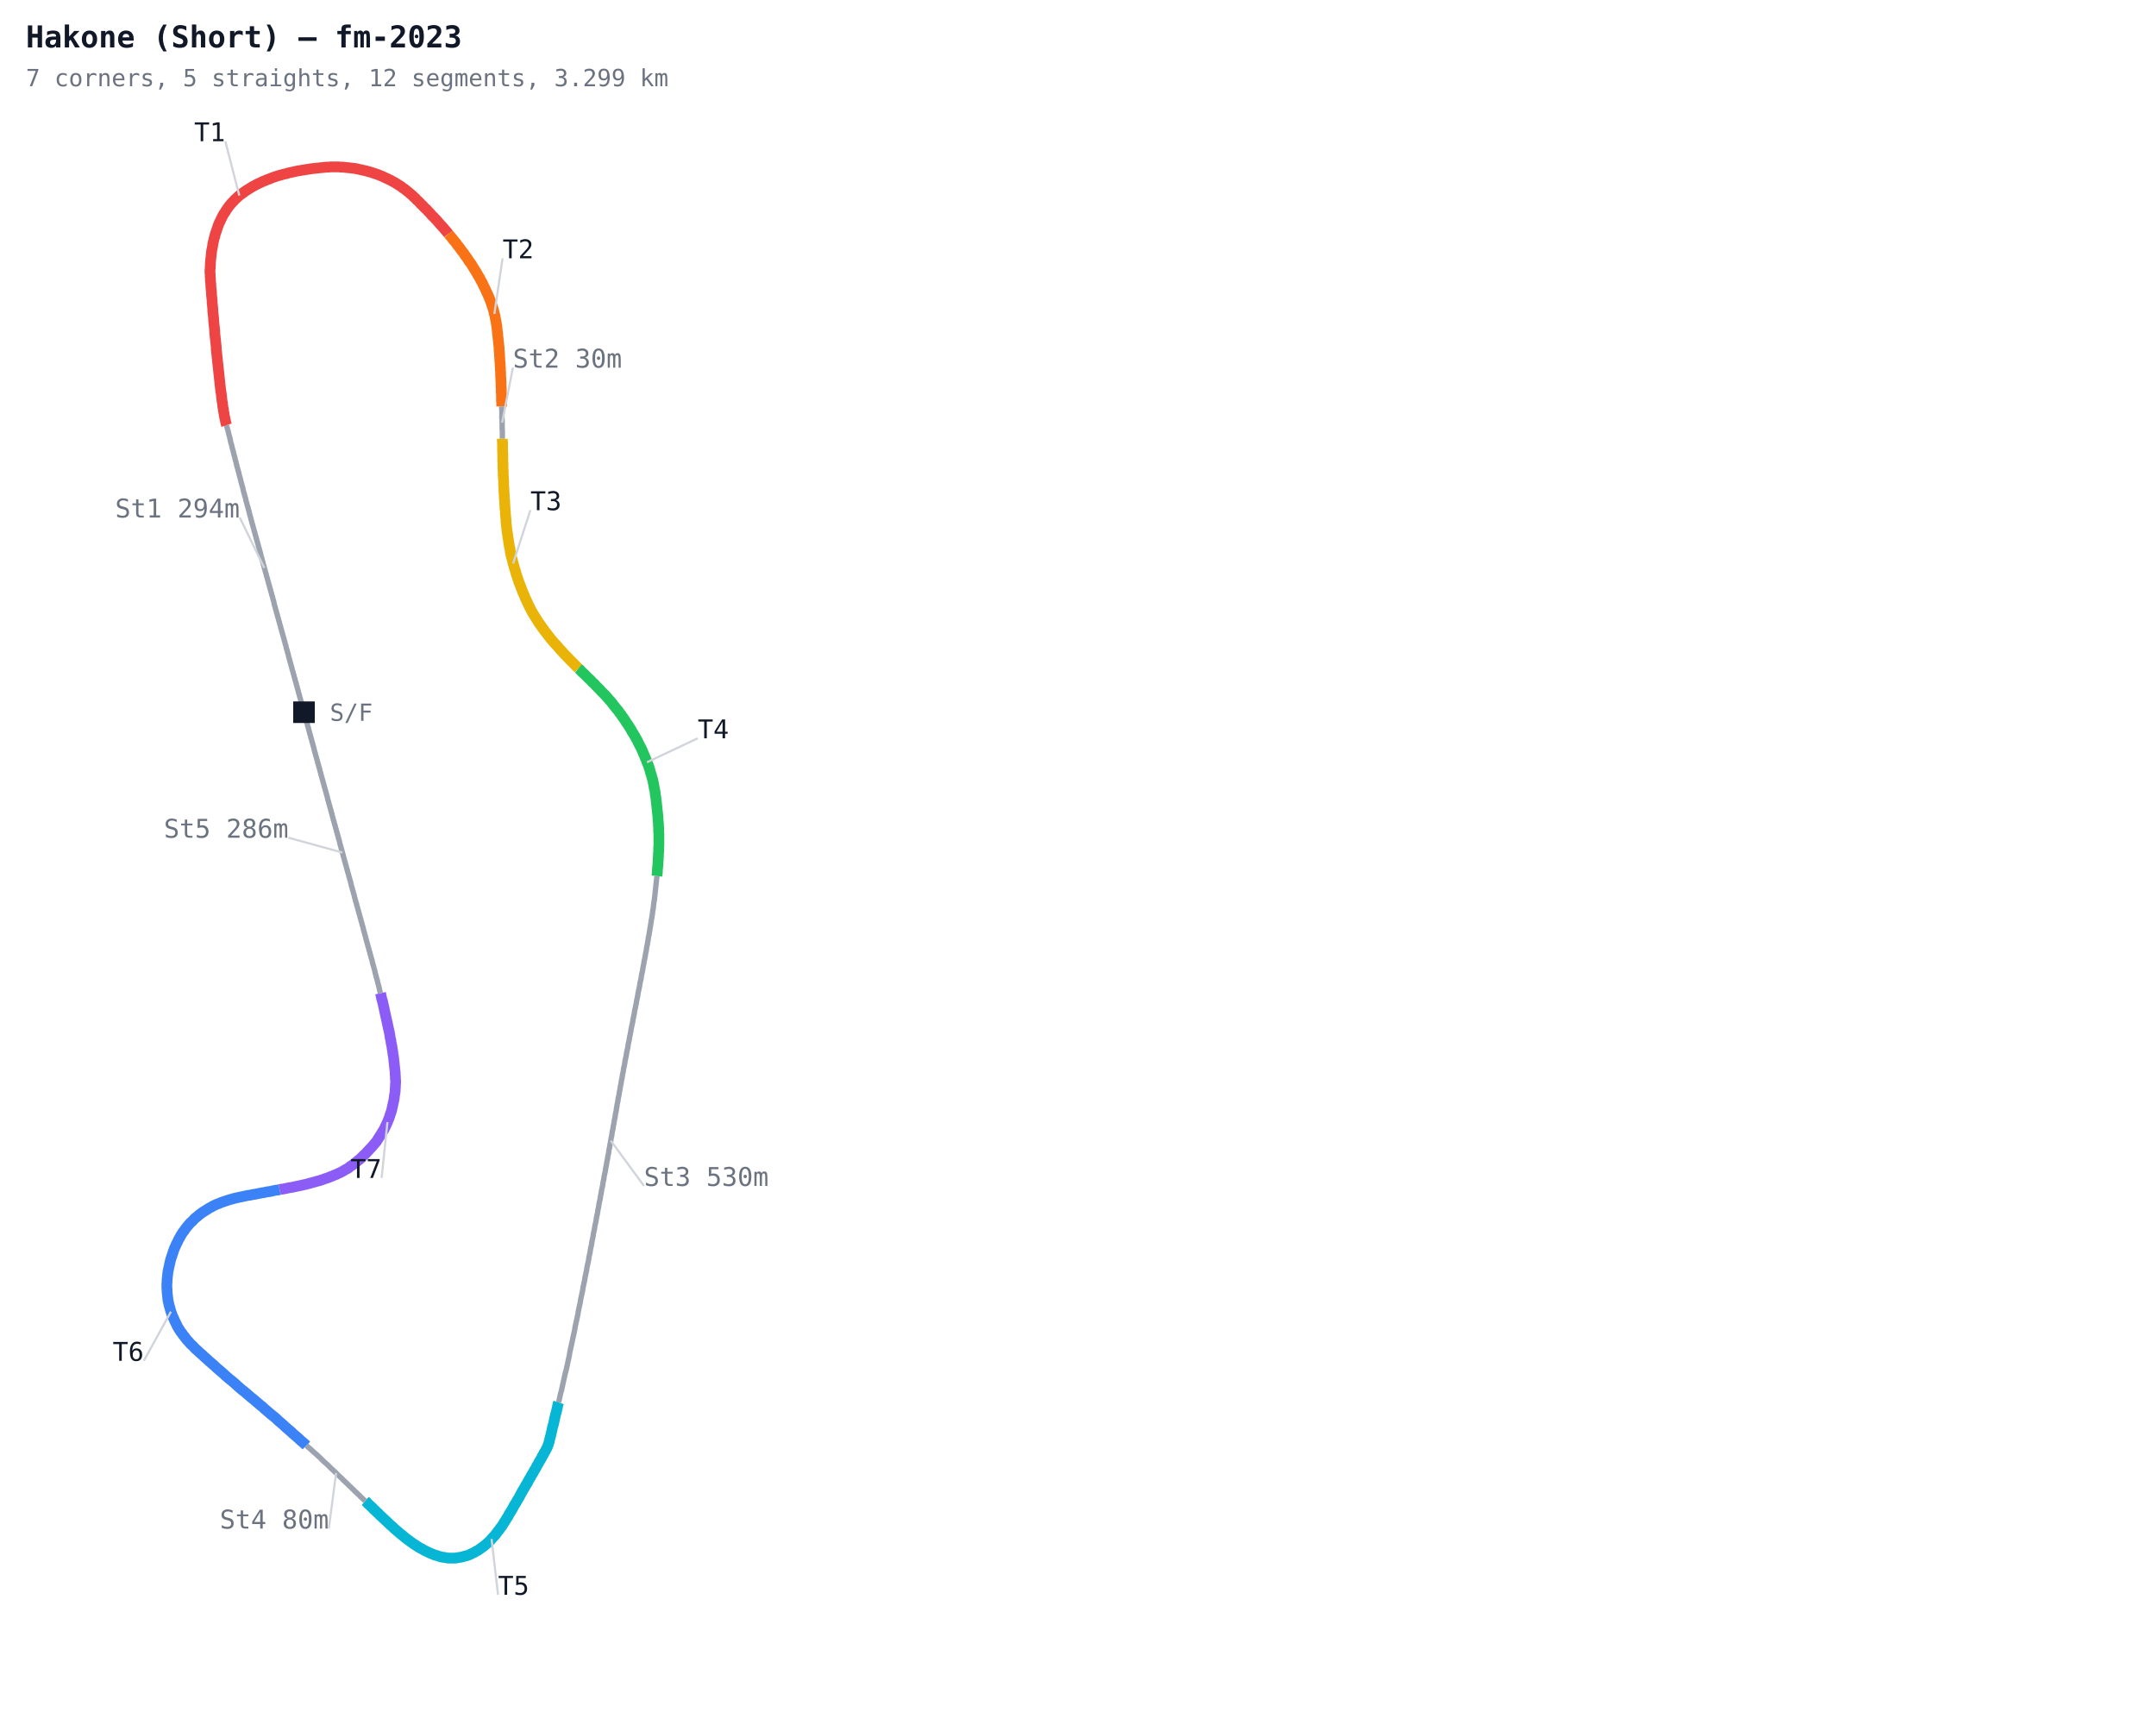
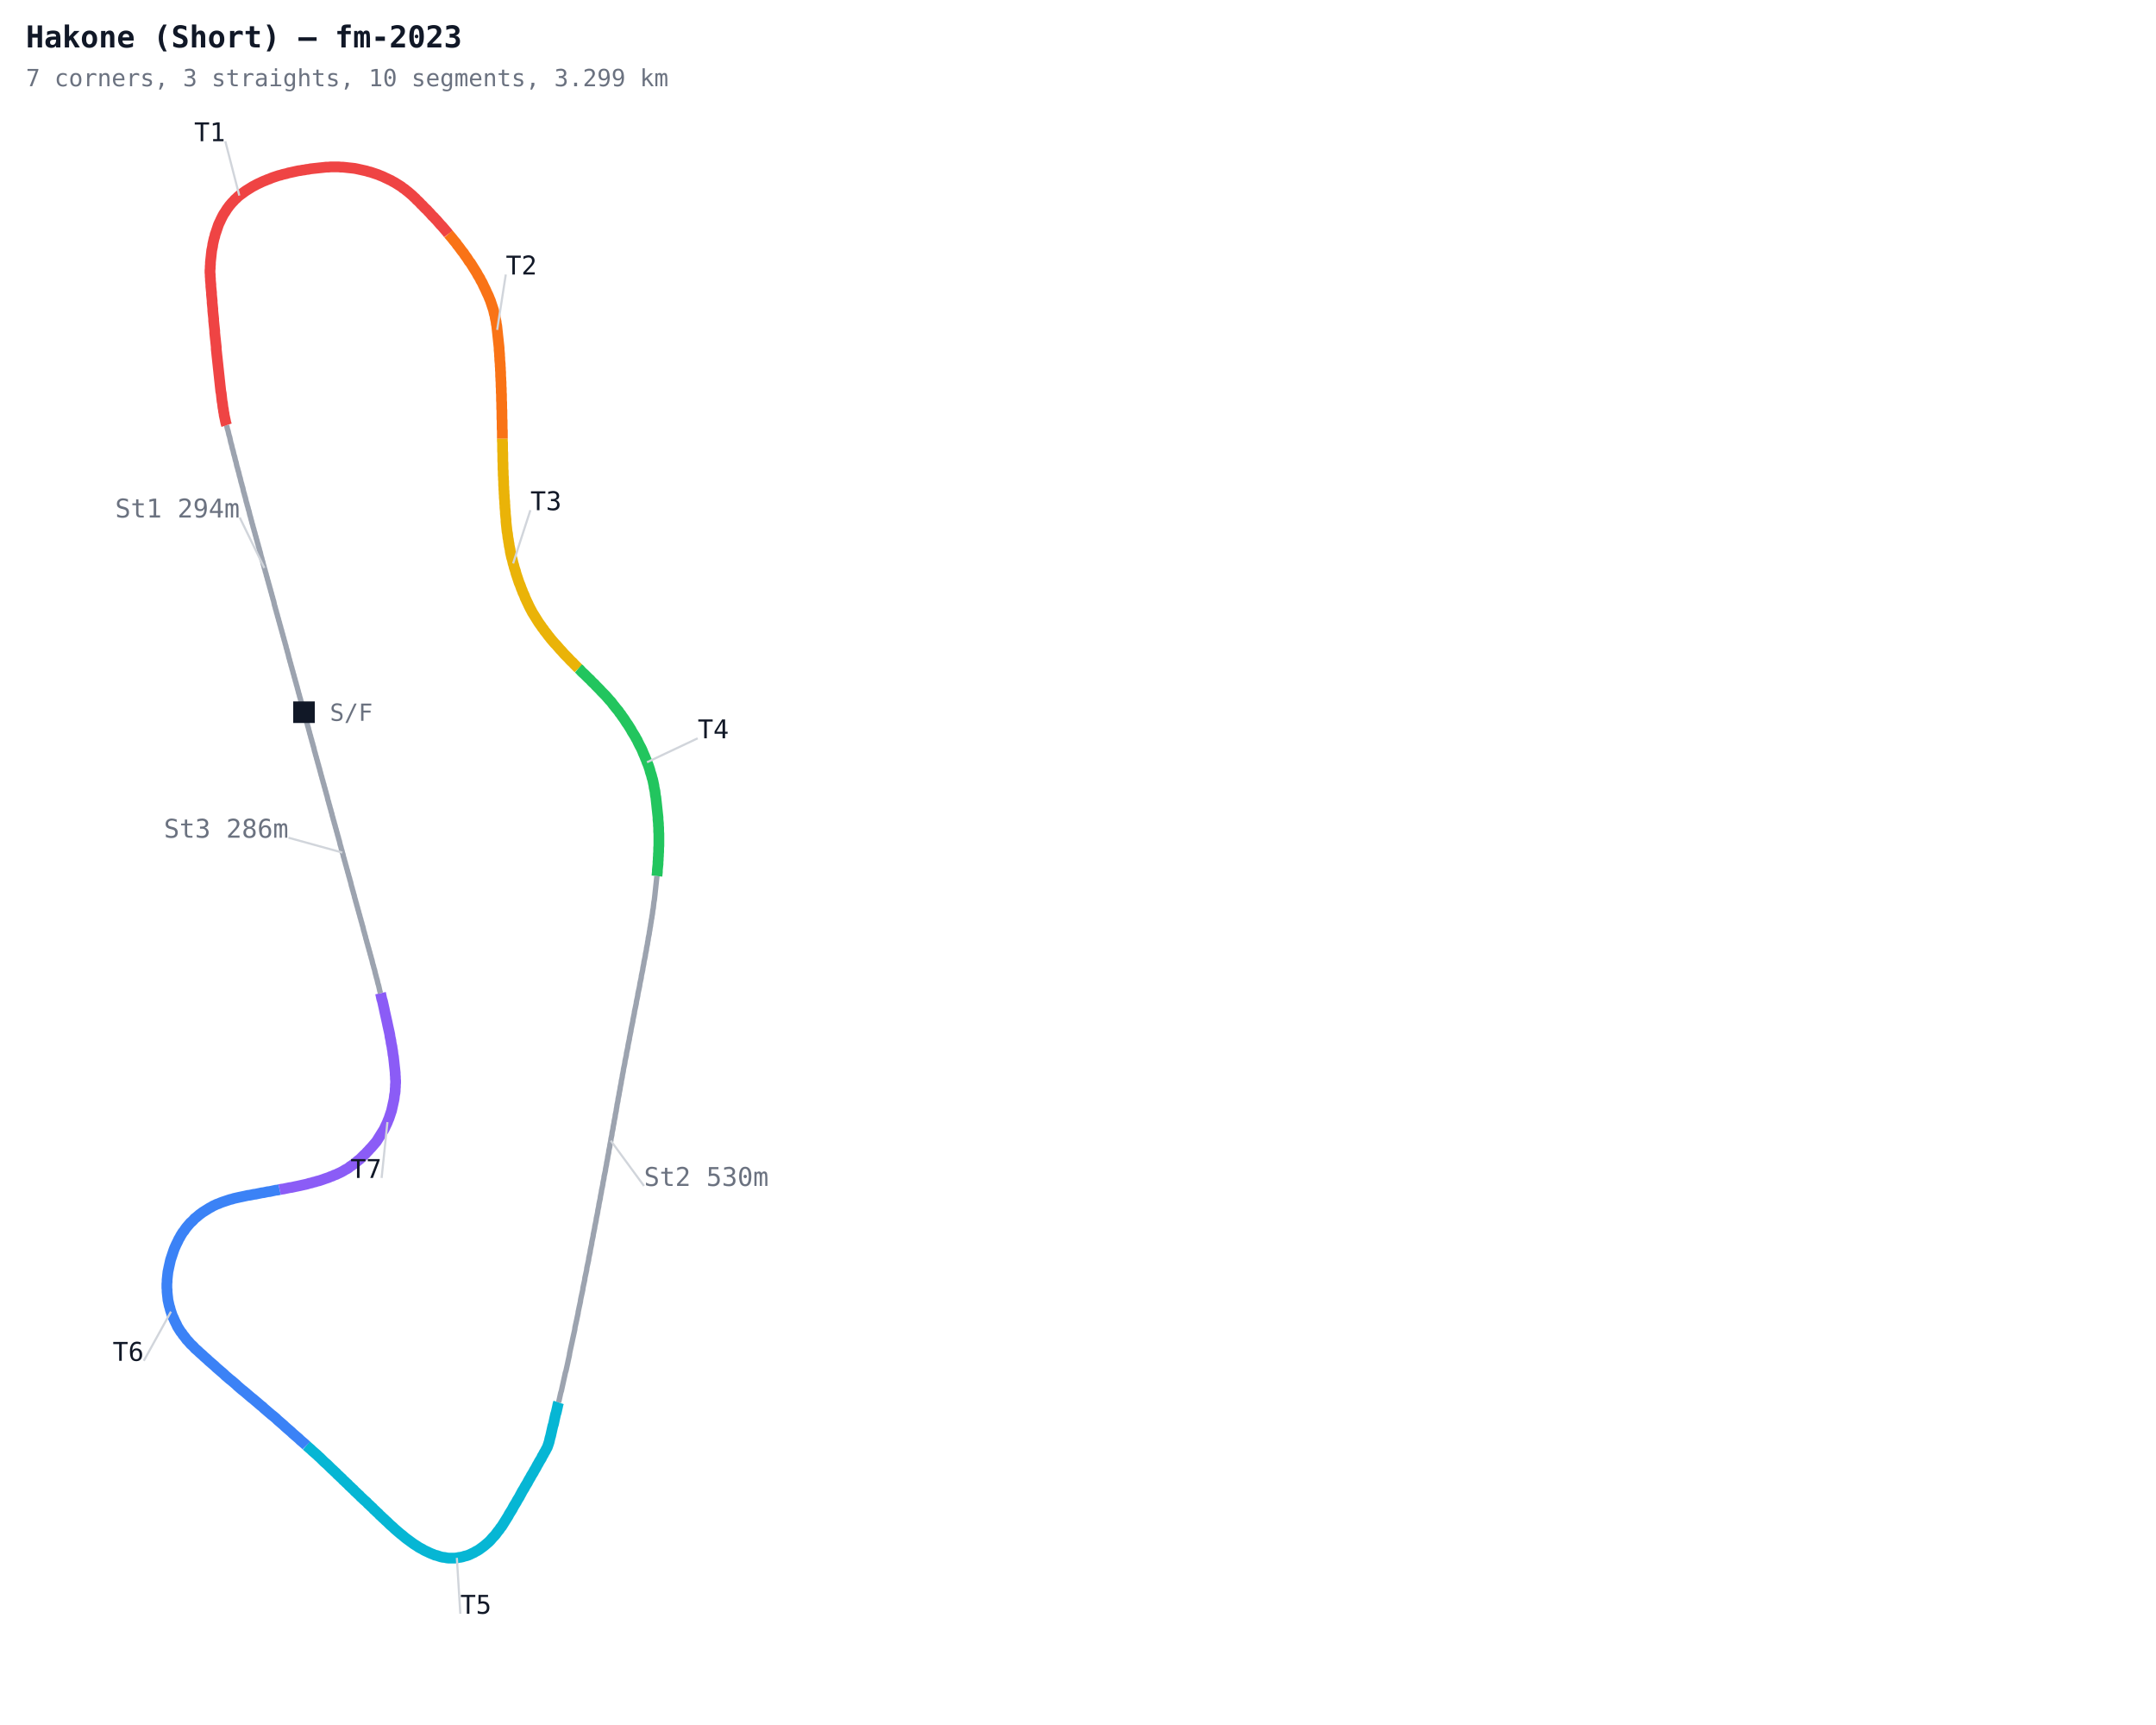
<svg xmlns="http://www.w3.org/2000/svg" width="1000" height="800" viewBox="0 0 1000 800">
  <defs>
    <style>
      .name { font-family: monospace; font-size: 12px; }
      .sector { font-family: monospace; font-size: 12px; fill: #7c3aed; font-weight: bold; }
      .title { font-family: monospace; font-size: 14px; fill: #111827; font-weight: bold; }
      .sub { font-family: monospace; font-size: 11px; fill: #6b7280; }
    </style>
  </defs>
  <rect width="1000" height="800" fill="#ffffff" />
  <polyline fill="none" stroke="#9ca3af" stroke-width="2.5" points="141.0,330.3 140.7,329.4 140.5,328.5 140.2,327.6 140.0,326.7 139.8,325.8 139.5,324.9 139.3,324.0 139.0,323.1 138.8,322.2 138.5,321.3 138.3,320.4 138.0,319.4 137.8,318.5 137.5,317.6 137.3,316.7 137.0,315.8 136.8,314.9 136.5,314.0 136.3,313.1 136.0,312.2 135.8,311.3 135.5,310.4 135.3,309.5 135.0,308.6 134.8,307.7 134.5,306.8 134.3,305.9 134.0,305.0 133.8,304.1 133.6,303.2 133.3,302.3 133.1,301.4 132.8,300.5 132.6,299.5 132.3,298.6 132.1,297.7 131.8,296.8 131.6,295.9 131.3,295.0 131.1,294.1 130.8,293.2 130.6,292.3 130.3,291.4 130.1,290.5 129.8,289.6 129.6,288.7 129.3,287.8 129.1,286.9 128.8,286.0 128.6,285.1 128.3,284.2 128.1,283.3 127.8,282.4 127.6,281.5 127.3,280.6 127.1,279.6 126.9,278.7 126.6,277.8 126.4,276.9 126.1,276.0 125.9,275.1 125.6,274.2 125.4,273.3 125.1,272.4 124.9,271.5 124.6,270.6 124.4,269.7 124.1,268.8 123.9,267.9 123.6,267.0 123.4,266.1 123.1,265.2 122.9,264.3 122.6,263.4 122.4,262.5 122.1,261.6 121.9,260.6 121.6,259.7 121.4,258.8 121.1,257.9 120.9,257.0 120.7,256.1 120.4,255.2 120.2,254.3 119.9,253.4 119.7,252.5 119.4,251.6 119.2,250.7 118.9,249.8 118.7,248.9 118.4,248.0 118.2,247.1 117.9,246.2 117.7,245.3 117.4,244.4 117.2,243.5 116.9,242.6 116.7,241.7 116.4,240.7 116.2,239.8 115.9,238.9 115.7,238.0 115.5,237.1 115.2,236.2 115.0,235.3 114.7,234.4 114.5,233.5 114.2,232.6 114.0,231.7 113.8,230.8 113.5,229.9 113.3,229.0 113.0,228.1 112.8,227.2 112.6,226.2 112.3,225.3 112.1,224.4 111.8,223.5 111.6,222.6 111.4,221.7 111.1,220.8 110.9,219.9 110.7,219.0 110.4,218.1 110.2,217.2 109.9,216.3 109.7,215.4 109.5,214.4 109.2,213.5 109.0,212.6 108.8,211.7 108.5,210.8 108.3,209.9 108.1,209.0 107.8,208.1 107.6,207.2 107.4,206.3 107.1,205.4 106.9,204.5 106.7,203.5 106.5,202.6 106.2,201.7 106.0,200.8 105.8,199.9 105.5,199.0 105.3,198.1 105.1,197.2" />
  <polyline fill="none" stroke="#ef4444" stroke-width="5" points="105.1,197.2 104.8,196.3 104.6,195.4 104.4,194.4 104.2,193.5 104.0,192.6 103.9,191.7 103.7,190.8 103.6,189.8 103.4,188.9 103.3,188.0 103.2,187.0 103.0,186.1 102.9,185.2 102.8,184.3 102.7,183.3 102.6,182.4 102.4,181.5 102.3,180.5 102.2,179.6 102.1,178.7 102.0,177.7 101.9,176.8 101.8,175.9 101.7,174.9 101.6,174.0 101.5,173.1 101.4,172.1 101.3,171.2 101.2,170.3 101.1,169.3 101.0,168.4 100.9,167.5 100.8,166.5 100.7,165.6 100.6,164.7 100.5,163.7 100.4,162.8 100.3,161.9 100.3,160.9 100.2,160.0 100.1,159.1 100.0,158.1 99.9,157.2 99.8,156.3 99.7,155.3 99.6,154.4 99.6,153.5 99.5,152.5 99.4,151.6 99.3,150.7 99.2,149.7 99.1,148.8 99.1,147.9 99.0,146.9 98.9,146.0 98.8,145.1 98.7,144.1 98.7,143.2 98.6,142.3 98.5,141.3 98.4,140.4 98.4,139.5 98.3,138.5 98.2,137.6 98.1,136.6 98.1,135.7 98.0,134.8 97.9,133.8 97.8,132.9 97.8,132.0 97.7,131.0 97.6,130.1 97.6,129.2 97.5,128.2 97.5,127.3 97.4,126.4 97.4,125.4 97.5,124.5 97.5,123.5 97.6,122.6 97.6,121.7 97.7,120.7 97.8,119.8 97.9,118.9 98.0,117.9 98.1,117.0 98.2,116.1 98.4,115.2 98.6,114.2 98.7,113.3 98.9,112.4 99.1,111.5 99.3,110.6 99.6,109.7 99.8,108.7 100.1,107.9 100.4,107.0 100.7,106.1 101.0,105.2 101.3,104.3 101.7,103.4 102.1,102.6 102.5,101.7 102.9,100.9 103.3,100.1 103.8,99.2 104.3,98.5 104.8,97.7 105.3,96.9 105.9,96.1 106.4,95.4 107.0,94.7 107.6,94.0 108.3,93.3 108.9,92.6 109.6,92.0 110.3,91.3 111.0,90.7 111.8,90.1 112.5,89.6 113.3,89.0 114.0,88.5 114.8,88.0 115.6,87.5 116.4,87.0 117.2,86.5 118.0,86.1 118.9,85.6 119.7,85.2 120.6,84.8 121.4,84.4 122.3,84.0 123.1,83.7 124.0,83.3 124.9,83.0 125.8,82.6 126.6,82.3 127.5,82.0 128.4,81.7 129.3,81.4 130.2,81.2 131.1,80.9 132.0,80.7 132.9,80.5 133.8,80.2 134.8,80.0 135.7,79.8 136.6,79.6 137.5,79.4 138.4,79.2 139.3,79.1 140.3,78.9 141.2,78.8 142.1,78.6 143.1,78.5 144.0,78.3 144.9,78.2 145.8,78.1 146.8,78.0 147.7,77.9 148.6,77.8 149.6,77.7 150.5,77.6 151.4,77.5 152.4,77.5 153.3,77.4 154.3,77.4 155.2,77.4 156.1,77.4 157.1,77.4 158.0,77.5 158.9,77.5 159.9,77.6 160.8,77.7 161.7,77.8 162.7,77.9 163.6,78.0 164.5,78.1 165.5,78.3 166.4,78.5 167.3,78.7 168.2,78.9 169.1,79.1 170.0,79.3 170.9,79.6 171.8,79.8 172.7,80.1 173.6,80.4 174.5,80.7 175.4,81.0 176.3,81.4 177.1,81.7 178.0,82.1 178.8,82.5 179.7,82.9 180.5,83.3 181.4,83.7 182.2,84.2 183.0,84.6 183.8,85.1 184.6,85.6 185.4,86.1 186.2,86.6 186.9,87.2 187.7,87.7 188.4,88.3 189.2,88.9 189.9,89.5 190.6,90.1 191.3,90.7 192.0,91.4 192.7,92.0 193.3,92.7 194.0,93.3 194.7,94.0 195.3,94.7 196.0,95.3 196.6,96.0 197.3,96.7 198.0,97.3 198.6,98.0 199.3,98.7 199.9,99.4 200.5,100.1 201.2,100.7 201.8,101.4 202.5,102.1 203.1,102.8 203.7,103.5 204.3,104.2 205.0,104.9 205.6,105.6 206.2,106.3 206.8,107.0 207.4,107.7 208.0,108.5" />
-   <polyline fill="none" stroke="#f97316" stroke-width="5" points="208.0,108.5 208.6,109.2 209.2,109.9 209.8,110.6 210.4,111.4 211.0,112.1 211.6,112.8 212.1,113.6 212.7,114.3 213.3,115.1 213.8,115.8 214.4,116.6 215.0,117.3 215.5,118.1 216.0,118.8 216.6,119.6 217.1,120.4 217.6,121.2 218.2,121.9 218.7,122.7 219.2,123.5 219.7,124.3 220.2,125.1 220.7,125.9 221.2,126.7 221.6,127.5 222.1,128.3 222.6,129.1 223.0,130.0 223.5,130.8 223.9,131.6 224.3,132.5 224.7,133.3 225.1,134.1 225.5,135.0 225.9,135.9 226.3,136.7 226.7,137.6 227.0,138.4 227.4,139.3 227.7,140.2 228.0,141.1 228.3,142.0 228.6,142.9 228.9,143.8 229.1,144.7 229.3,145.6 229.6,146.5 229.7,147.4 229.9,148.3 230.1,149.2 230.2,150.2 230.4,151.1 230.5,152.0 230.6,153.0 230.7,153.9 230.8,154.8 230.9,155.8 231.0,156.7 231.1,157.6 231.2,158.6 231.3,159.5 231.4,160.4 231.5,161.4 231.5,162.3 231.6,163.2 231.7,164.2 231.7,165.1 231.8,166.0 231.8,167.0 231.9,167.9 232.0,168.8 232.0,169.8 232.1,170.7 232.1,171.7 232.2,172.6 232.2,173.5 232.2,174.5 232.3,175.4 232.3,176.3 232.4,177.3 232.4,178.2 232.4,179.2 232.5,180.1 232.5,181.0 232.5,182.0 232.6,182.9 232.6,183.8 232.6,184.8 232.6,185.7 232.7,186.7 232.7,187.6 232.7,188.5" />
-   <polyline fill="none" stroke="#9ca3af" stroke-width="2.5" points="232.7,188.5 232.7,189.5 232.8,190.4 232.8,191.3 232.8,192.3 232.8,193.2 232.8,194.2 232.9,195.1 232.9,196.0 232.9,197.0 232.9,197.9 232.9,198.8 233.0,199.8 233.0,200.7 233.0,201.7 233.0,202.6 233.0,203.5" />
+   <polyline fill="none" stroke="#f97316" stroke-width="5" points="208.0,108.5 208.6,109.2 209.2,109.9 209.8,110.6 210.4,111.4 211.0,112.1 211.6,112.8 212.1,113.6 212.7,114.3 213.3,115.1 213.8,115.8 214.4,116.6 215.0,117.3 215.5,118.1 216.0,118.8 216.6,119.6 217.1,120.4 217.6,121.2 218.2,121.9 218.7,122.7 219.2,123.5 219.7,124.3 220.2,125.1 220.7,125.9 221.2,126.7 221.6,127.5 222.1,128.3 222.6,129.1 223.0,130.0 223.5,130.8 223.9,131.6 224.3,132.5 224.7,133.3 225.1,134.1 225.5,135.0 225.9,135.9 226.3,136.7 226.7,137.6 227.0,138.4 227.4,139.3 227.7,140.2 228.0,141.1 228.3,142.0 228.6,142.9 228.9,143.8 229.1,144.7 229.3,145.6 229.6,146.5 229.7,147.4 229.9,148.3 230.1,149.2 230.2,150.2 230.4,151.1 230.5,152.0 230.6,153.0 230.7,153.9 230.8,154.8 230.9,155.8 231.0,156.7 231.1,157.6 231.2,158.6 231.3,159.5 231.4,160.4 231.5,161.4 231.5,162.3 231.6,163.2 231.7,164.2 231.7,165.1 231.8,166.0 231.8,167.0 231.9,167.9 232.0,168.8 232.0,169.8 232.1,170.7 232.1,171.7 232.2,172.6 232.2,173.5 232.2,174.5 232.3,175.4 232.3,176.3 232.4,177.3 232.4,178.2 232.4,179.2 232.5,180.1 232.5,181.0 232.5,182.0 232.6,182.9 232.6,183.8 232.6,184.8 232.6,185.7 232.7,186.7 232.7,187.6 232.7,188.5 232.7,189.5 232.8,190.4 232.8,191.3 232.8,192.3 232.8,193.2 232.8,194.2 232.9,195.1 232.9,196.0 232.9,197.0 232.9,197.9 232.9,198.8 233.0,199.8 233.0,200.7 233.0,201.7 233.0,202.6 233.0,203.5" />
  <polyline fill="none" stroke="#eab308" stroke-width="5" points="233.0,203.5 233.0,204.5 233.1,205.4 233.1,206.3 233.1,207.3 233.1,208.2 233.1,209.2 233.2,210.1 233.2,211.0 233.2,212.0 233.2,212.9 233.2,213.8 233.3,214.8 233.3,215.7 233.3,216.7 233.3,217.6 233.4,218.5 233.4,219.5 233.4,220.4 233.5,221.3 233.5,222.3 233.6,223.2 233.6,224.2 233.6,225.1 233.7,226.0 233.7,227.0 233.8,227.9 233.8,228.8 233.9,229.8 233.9,230.7 234.0,231.7 234.1,232.6 234.1,233.5 234.2,234.5 234.2,235.4 234.3,236.3 234.4,237.3 234.4,238.2 234.5,239.1 234.6,240.1 234.7,241.0 234.7,241.9 234.8,242.9 234.9,243.8 235.0,244.7 235.1,245.7 235.2,246.6 235.4,247.5 235.5,248.5 235.6,249.4 235.8,250.3 235.9,251.2 236.1,252.2 236.2,253.1 236.4,254.0 236.6,254.9 236.7,255.9 236.9,256.8 237.1,257.7 237.3,258.6 237.6,259.5 237.8,260.4 238.0,261.3 238.3,262.2 238.5,263.1 238.8,264.0 239.1,264.9 239.3,265.8 239.6,266.7 239.9,267.6 240.2,268.5 240.5,269.4 240.8,270.3 241.2,271.2 241.5,272.0 241.8,272.9 242.2,273.8 242.5,274.7 242.9,275.5 243.3,276.4 243.6,277.3 244.0,278.1 244.4,279.0 244.8,279.8 245.2,280.7 245.6,281.5 246.0,282.3 246.5,283.2 246.9,284.0 247.4,284.8 247.9,285.6 248.4,286.4 248.9,287.2 249.4,288.0 249.9,288.8 250.4,289.5 251.0,290.3 251.5,291.1 252.1,291.8 252.6,292.6 253.2,293.3 253.8,294.1 254.3,294.8 254.9,295.5 255.5,296.3 256.1,297.0 256.7,297.7 257.3,298.4 258.0,299.1 258.6,299.8 259.2,300.5 259.8,301.2 260.5,301.9 261.1,302.6 261.7,303.3 262.4,304.0 263.0,304.6 263.7,305.3 264.3,306.0 265.0,306.7 265.7,307.3 266.3,308.0 267.0,308.7 267.6,309.3 268.3,310.0" />
  <polyline fill="none" stroke="#22c55e" stroke-width="5" points="268.3,310.0 269.0,310.6 269.6,311.3 270.3,312.0 271.0,312.6 271.7,313.3 272.3,313.9 273.0,314.6 273.7,315.2 274.3,315.9 275.0,316.6 275.7,317.2 276.3,317.9 277.0,318.6 277.6,319.2 278.3,319.9 278.9,320.6 279.6,321.3 280.2,321.9 280.9,322.6 281.5,323.3 282.1,324.0 282.7,324.7 283.4,325.4 284.0,326.2 284.5,326.9 285.1,327.6 285.7,328.4 286.3,329.1 286.9,329.8 287.4,330.6 288.0,331.3 288.5,332.1 289.1,332.9 289.6,333.6 290.1,334.4 290.6,335.2 291.2,336.0 291.7,336.8 292.2,337.6 292.7,338.4 293.1,339.2 293.6,340.0 294.1,340.8 294.6,341.6 295.0,342.4 295.5,343.2 295.9,344.1 296.3,344.9 296.7,345.7 297.2,346.6 297.6,347.4 298.0,348.3 298.3,349.1 298.7,350.0 299.1,350.9 299.4,351.7 299.8,352.6 300.1,353.5 300.5,354.4 300.8,355.2 301.1,356.1 301.4,357.0 301.6,357.9 301.9,358.8 302.2,359.7 302.4,360.6 302.7,361.5 302.9,362.4 303.1,363.4 303.3,364.3 303.4,365.2 303.6,366.1 303.8,367.0 303.9,368.0 304.0,368.9 304.2,369.8 304.3,370.8 304.4,371.7 304.5,372.6 304.6,373.5 304.7,374.5 304.8,375.4 304.9,376.3 305.0,377.3 305.1,378.2 305.2,379.1 305.2,380.1 305.3,381.0 305.4,381.9 305.4,382.9 305.5,383.8 305.5,384.8 305.5,385.7 305.6,386.6 305.6,387.6 305.6,388.5 305.6,389.4 305.6,390.4 305.6,391.3 305.6,392.3 305.5,393.2 305.5,394.1 305.5,395.1 305.4,396.0 305.4,396.9 305.3,397.9 305.3,398.8 305.2,399.7 305.2,400.7 305.1,401.6 305.0,402.5 304.9,403.5 304.9,404.4 304.8,405.3 304.7,406.3" />
  <polyline fill="none" stroke="#9ca3af" stroke-width="2.5" points="304.7,406.3 304.6,407.2 304.5,408.1 304.4,409.1 304.3,410.0 304.2,410.9 304.1,411.9 304.0,412.8 303.9,413.7 303.8,414.7 303.7,415.6 303.6,416.5 303.5,417.4 303.3,418.4 303.2,419.3 303.1,420.2 303.0,421.2 302.8,422.1 302.7,423.0 302.6,423.9 302.4,424.9 302.3,425.8 302.1,426.7 302.0,427.6 301.8,428.6 301.7,429.5 301.5,430.4 301.4,431.3 301.2,432.3 301.1,433.2 300.9,434.1 300.7,435.0 300.6,436.0 300.4,436.9 300.3,437.8 300.1,438.7 299.9,439.6 299.8,440.6 299.6,441.5 299.4,442.4 299.3,443.3 299.1,444.3 298.9,445.2 298.7,446.1 298.6,447.0 298.4,447.9 298.2,448.9 298.1,449.8 297.9,450.7 297.7,451.6 297.5,452.5 297.4,453.5 297.2,454.4 297.0,455.3 296.8,456.2 296.7,457.1 296.5,458.1 296.3,459.0 296.1,459.9 295.9,460.8 295.8,461.7 295.6,462.7 295.4,463.6 295.2,464.5 295.1,465.4 294.9,466.3 294.7,467.3 294.5,468.2 294.3,469.1 294.2,470.0 294.0,470.9 293.8,471.9 293.6,472.8 293.5,473.7 293.3,474.6 293.1,475.5 292.9,476.5 292.7,477.4 292.6,478.3 292.4,479.2 292.2,480.2 292.0,481.1 291.9,482.0 291.7,482.9 291.5,483.8 291.3,484.8 291.2,485.7 291.0,486.6 290.8,487.5 290.6,488.4 290.5,489.4 290.3,490.3 290.1,491.2 289.9,492.1 289.8,493.0 289.6,494.0 289.4,494.9 289.2,495.8 289.1,496.7 288.9,497.7 288.7,498.6 288.6,499.5 288.4,500.4 288.2,501.3 288.1,502.3 287.9,503.2 287.7,504.1 287.6,505.0 287.4,506.0 287.2,506.9 287.1,507.8 286.9,508.7 286.7,509.6 286.6,510.6 286.4,511.5 286.2,512.4 286.1,513.3 285.9,514.3 285.8,515.2 285.6,516.1 285.4,517.0 285.3,518.0 285.1,518.9 284.9,519.8 284.8,520.7 284.6,521.6 284.4,522.6 284.3,523.5 284.1,524.4 283.9,525.3 283.8,526.3 283.6,527.2 283.4,528.1 283.3,529.0 283.1,530.0 282.9,530.9 282.8,531.8 282.6,532.7 282.4,533.6 282.3,534.6 282.1,535.5 281.9,536.4 281.8,537.3 281.6,538.3 281.4,539.2 281.3,540.1 281.1,541.0 280.9,542.0 280.8,542.9 280.6,543.8 280.4,544.7 280.2,545.6 280.1,546.6 279.9,547.5 279.7,548.4 279.6,549.3 279.4,550.3 279.2,551.2 279.0,552.1 278.9,553.0 278.7,553.9 278.5,554.9 278.4,555.8 278.2,556.7 278.0,557.6 277.8,558.6 277.7,559.5 277.5,560.4 277.3,561.3 277.2,562.2 277.0,563.2 276.8,564.1 276.6,565.0 276.5,565.9 276.3,566.9 276.1,567.8 275.9,568.7 275.8,569.6 275.6,570.5 275.4,571.5 275.2,572.4 275.1,573.3 274.9,574.2 274.7,575.1 274.5,576.1 274.4,577.0 274.2,577.9 274.0,578.8 273.8,579.8 273.7,580.7 273.5,581.6 273.3,582.5 273.1,583.4 273.0,584.4 272.8,585.3 272.6,586.2 272.4,587.1 272.2,588.0 272.1,589.0 271.9,589.9 271.7,590.8 271.5,591.7 271.3,592.6 271.2,593.6 271.0,594.5 270.8,595.4 270.6,596.3 270.4,597.2 270.3,598.2 270.1,599.1 269.9,600.0 269.7,600.9 269.5,601.8 269.3,602.8 269.2,603.7 269.0,604.6 268.8,605.5 268.6,606.4 268.4,607.4 268.2,608.3 268.1,609.2 267.9,610.1 267.7,611.0 267.5,612.0 267.3,612.9 267.1,613.8 266.9,614.7 266.7,615.6 266.6,616.6 266.4,617.5 266.2,618.4 266.0,619.3 265.8,620.2 265.6,621.1 265.4,622.1 265.2,623.0 265.0,623.9 264.8,624.8 264.6,625.7 264.4,626.7 264.2,627.6 264.1,628.5 263.9,629.4 263.7,630.3 263.5,631.2 263.3,632.2 263.1,633.1 262.9,634.0 262.7,634.9 262.5,635.8 262.2,636.7 262.0,637.7 261.8,638.6 261.6,639.5 261.4,640.4 261.2,641.3 261.0,642.2 260.8,643.1 260.6,644.0 260.4,645.0 260.1,645.9 259.9,646.8 259.7,647.7 259.5,648.6 259.3,649.5 259.1,650.4" />
-   <polyline fill="none" stroke="#06b6d4" stroke-width="5" points="259.1,650.4 258.8,651.3 258.6,652.3 258.4,653.2 258.2,654.1 258.0,655.0 257.7,655.9 257.5,656.8 257.3,657.7 257.1,658.6 256.9,659.6 256.7,660.5 256.4,661.4 256.2,662.3 256.0,663.2 255.8,664.1 255.6,665.0 255.4,665.9 255.1,666.9 254.9,667.8 254.7,668.7 254.4,669.6 254.1,670.5 253.8,671.3 253.3,672.2 252.9,673.0 252.4,673.8 252.0,674.6 251.5,675.4 251.1,676.3 250.6,677.1 250.1,677.9 249.7,678.7 249.2,679.5 248.8,680.3 248.3,681.2 247.8,682.0 247.4,682.8 246.9,683.6 246.4,684.4 246.0,685.2 245.5,686.0 245.0,686.9 244.6,687.7 244.1,688.5 243.6,689.3 243.2,690.1 242.7,690.9 242.2,691.7 241.8,692.5 241.3,693.4 240.9,694.2 240.4,695.0 239.9,695.8 239.5,696.6 239.0,697.4 238.5,698.2 238.0,699.1 237.6,699.9 237.1,700.7 236.6,701.5 236.1,702.3 235.7,703.1 235.2,703.9 234.7,704.7 234.2,705.5 233.7,706.3 233.2,707.1 232.7,707.9 232.1,708.6 231.6,709.4 231.0,710.1 230.4,710.9 229.9,711.6 229.3,712.3 228.6,713.0 228.0,713.7 227.4,714.4 226.7,715.1 226.0,715.7 225.3,716.3 224.6,716.9 223.8,717.5 223.1,718.0 222.3,718.6 221.5,719.1 220.7,719.5 219.9,720.0 219.0,720.4 218.2,720.8 217.3,721.2 216.4,721.5 215.5,721.7 214.6,722.0 213.7,722.2 212.8,722.3 211.9,722.5 210.9,722.6 210.0,722.6 209.1,722.6 208.1,722.6 207.2,722.5 206.3,722.3 205.3,722.2 204.4,722.0 203.5,721.7 202.6,721.4 201.7,721.2 200.8,720.8 200.0,720.5 199.1,720.1 198.3,719.7 197.4,719.3 196.6,718.9 195.8,718.4 195.0,718.0 194.1,717.5 193.4,717.0 192.6,716.5 191.8,716.0 191.0,715.4 190.3,714.9 189.5,714.3 188.8,713.8 188.0,713.2 187.3,712.6 186.6,712.0 185.8,711.4 185.1,710.8 184.4,710.2 183.7,709.6 183.0,709.0 182.3,708.3 181.6,707.7 180.9,707.1 180.2,706.4 179.6,705.8 178.9,705.2 178.2,704.5 177.5,703.9 176.8,703.2 176.1,702.6 175.5,701.9 174.8,701.3 174.1,700.6 173.4,700.0 172.8,699.3 172.1,698.7 171.4,698.0 170.7,697.4 170.1,696.7 169.4,696.1" />
-   <polyline fill="none" stroke="#9ca3af" stroke-width="2.5" points="169.4,696.1 168.7,695.5 168.0,694.8 167.3,694.2 166.7,693.5 166.0,692.9 165.3,692.2 164.6,691.6 164.0,690.9 163.3,690.3 162.6,689.6 161.9,689.0 161.3,688.3 160.6,687.7 159.9,687.0 159.2,686.4 158.6,685.7 157.9,685.1 157.2,684.4 156.5,683.8 155.9,683.1 155.2,682.5 154.5,681.8 153.8,681.2 153.1,680.5 152.5,679.9 151.8,679.2 151.1,678.6 150.4,678.0 149.7,677.3 149.1,676.7 148.4,676.0 147.7,675.4 147.0,674.7 146.3,674.1 145.6,673.5 144.9,672.9 144.2,672.2 143.5,671.6 142.8,671.0 142.1,670.4" />
+   <polyline fill="none" stroke="#06b6d4" stroke-width="5" points="259.1,650.4 258.8,651.3 258.6,652.3 258.4,653.2 258.2,654.1 258.0,655.0 257.7,655.9 257.5,656.8 257.3,657.7 257.1,658.6 256.9,659.6 256.7,660.5 256.4,661.4 256.2,662.3 256.0,663.2 255.8,664.1 255.6,665.0 255.4,665.9 255.1,666.9 254.9,667.8 254.7,668.7 254.4,669.6 254.1,670.5 253.8,671.3 253.3,672.2 252.9,673.0 252.4,673.8 252.0,674.6 251.5,675.4 251.1,676.3 250.6,677.1 250.1,677.9 249.7,678.7 249.2,679.5 248.8,680.3 248.3,681.2 247.8,682.0 247.4,682.8 246.9,683.6 246.4,684.4 246.0,685.2 245.5,686.0 245.0,686.9 244.6,687.7 244.1,688.5 243.6,689.3 243.2,690.1 242.7,690.9 242.2,691.7 241.8,692.5 241.3,693.4 240.9,694.2 240.4,695.0 239.9,695.8 239.5,696.6 239.0,697.4 238.5,698.2 238.0,699.1 237.6,699.9 237.1,700.7 236.6,701.5 236.1,702.3 235.7,703.1 235.2,703.9 234.7,704.7 234.2,705.5 233.7,706.3 233.2,707.1 232.7,707.9 232.1,708.6 231.6,709.4 231.0,710.1 230.4,710.9 229.9,711.6 229.3,712.3 228.6,713.0 228.0,713.7 227.4,714.4 226.7,715.1 226.0,715.7 225.3,716.3 224.6,716.9 223.8,717.5 223.1,718.0 222.3,718.6 221.5,719.1 220.7,719.5 219.9,720.0 219.0,720.4 218.2,720.8 217.3,721.2 216.4,721.5 215.5,721.7 214.6,722.0 213.7,722.2 212.8,722.3 211.9,722.5 210.9,722.6 210.0,722.6 209.1,722.6 208.1,722.6 207.2,722.5 206.3,722.3 205.3,722.2 204.4,722.0 203.5,721.7 202.6,721.4 201.7,721.2 200.8,720.8 200.0,720.5 199.1,720.1 198.3,719.7 197.4,719.3 196.6,718.9 195.8,718.4 195.0,718.0 194.1,717.5 193.4,717.0 192.6,716.5 191.8,716.0 191.0,715.4 190.3,714.9 189.5,714.3 188.8,713.8 188.0,713.2 187.3,712.6 186.6,712.0 185.8,711.4 185.1,710.8 184.4,710.2 183.7,709.6 183.0,709.0 182.3,708.3 181.6,707.7 180.9,707.1 180.2,706.4 179.6,705.8 178.9,705.2 178.2,704.5 177.5,703.9 176.8,703.2 176.1,702.6 175.5,701.9 174.8,701.3 174.1,700.6 173.4,700.0 172.8,699.3 172.1,698.7 171.4,698.0 170.7,697.4 170.1,696.7 169.4,696.1 168.7,695.5 168.0,694.8 167.3,694.2 166.7,693.5 166.0,692.9 165.3,692.2 164.6,691.6 164.0,690.9 163.3,690.3 162.6,689.6 161.9,689.0 161.3,688.3 160.6,687.7 159.9,687.0 159.2,686.4 158.6,685.7 157.9,685.1 157.2,684.4 156.5,683.8 155.9,683.1 155.2,682.5 154.5,681.8 153.8,681.2 153.1,680.5 152.5,679.9 151.8,679.2 151.1,678.6 150.4,678.0 149.7,677.3 149.1,676.7 148.4,676.0 147.7,675.4 147.0,674.7 146.3,674.1 145.6,673.5 144.9,672.9 144.2,672.2 143.5,671.6 142.8,671.0 142.1,670.4" />
  <polyline fill="none" stroke="#3b82f6" stroke-width="5" points="142.1,670.4 141.4,669.7 140.7,669.1 140.0,668.5 139.3,667.9 138.6,667.2 137.9,666.6 137.2,666.0 136.5,665.4 135.8,664.8 135.1,664.1 134.4,663.5 133.7,662.9 133.0,662.3 132.3,661.7 131.6,661.0 130.9,660.4 130.2,659.8 129.5,659.2 128.8,658.6 128.1,657.9 127.4,657.3 126.7,656.7 125.9,656.1 125.2,655.5 124.5,654.9 123.8,654.3 123.1,653.7 122.4,653.1 121.7,652.4 120.9,651.8 120.2,651.2 119.5,650.6 118.8,650.0 118.1,649.4 117.4,648.8 116.6,648.2 115.9,647.6 115.2,647.0 114.5,646.4 113.8,645.8 113.1,645.2 112.3,644.6 111.6,644.0 110.9,643.4 110.2,642.8 109.5,642.1 108.8,641.5 108.1,640.9 107.4,640.3 106.6,639.7 105.9,639.1 105.2,638.5 104.5,637.9 103.8,637.2 103.1,636.6 102.4,636.0 101.7,635.4 101.0,634.8 100.3,634.2 99.6,633.5 98.9,632.9 98.2,632.3 97.5,631.7 96.8,631.1 96.1,630.4 95.4,629.8 94.7,629.2 94.0,628.5 93.3,627.9 92.6,627.3 91.9,626.6 91.2,626.0 90.5,625.4 89.9,624.7 89.2,624.0 88.5,623.4 87.9,622.7 87.3,622.0 86.6,621.3 86.1,620.6 85.5,619.8 84.9,619.1 84.4,618.3 83.8,617.6 83.3,616.8 82.8,616.0 82.3,615.2 81.9,614.3 81.5,613.5 81.1,612.7 80.7,611.8 80.3,610.9 79.9,610.1 79.6,609.2 79.3,608.3 79.0,607.4 78.8,606.5 78.5,605.6 78.3,604.7 78.1,603.8 77.9,602.9 77.8,601.9 77.7,601.0 77.6,600.1 77.5,599.1 77.5,598.2 77.4,597.3 77.4,596.3 77.4,595.4 77.5,594.5 77.5,593.5 77.6,592.6 77.7,591.6 77.8,590.7 77.9,589.8 78.1,588.9 78.3,587.9 78.5,587.0 78.7,586.1 78.9,585.2 79.1,584.3 79.4,583.4 79.7,582.5 80.0,581.6 80.3,580.7 80.6,579.8 80.9,579.0 81.3,578.1 81.7,577.2 82.1,576.4 82.5,575.6 82.9,574.7 83.4,573.9 83.8,573.1 84.3,572.3 84.8,571.5 85.4,570.8 85.9,570.0 86.5,569.2 87.1,568.5 87.7,567.8 88.3,567.1 89.0,566.5 89.7,565.8 90.3,565.1 91.1,564.5 91.8,563.9 92.5,563.3 93.2,562.8 94.0,562.2 94.8,561.7 95.6,561.2 96.4,560.7 97.2,560.2 98.0,559.8 98.8,559.3 99.7,558.9 100.5,558.5 101.4,558.2 102.3,557.8 103.1,557.5 104.0,557.2 104.9,556.9 105.8,556.6 106.7,556.3 107.6,556.1 108.5,555.8 109.4,555.6 110.3,555.4 111.2,555.2 112.2,555.0 113.1,554.8 114.0,554.6 114.9,554.4 115.8,554.3 116.8,554.1 117.7,553.9 118.6,553.8 119.5,553.6 120.5,553.4 121.4,553.2 122.3,553.1 123.2,552.9 124.1,552.7 125.1,552.6 126.0,552.4 126.9,552.2 127.8,552.0 128.8,551.9 129.7,551.7" />
  <polyline fill="none" stroke="#8b5cf6" stroke-width="5" points="129.7,551.7 130.6,551.5 131.5,551.4 132.4,551.2 133.4,551.0 134.3,550.8 135.2,550.7 136.1,550.5 137.0,550.3 138.0,550.1 138.9,549.9 139.8,549.7 140.7,549.5 141.6,549.3 142.5,549.1 143.4,548.8 144.4,548.6 145.3,548.3 146.2,548.1 147.1,547.8 148.0,547.6 148.9,547.3 149.8,547.0 150.6,546.7 151.5,546.4 152.4,546.1 153.3,545.7 154.2,545.4 155.0,545.0 155.9,544.7 156.7,544.3 157.6,543.9 158.4,543.5 159.3,543.0 160.1,542.5 160.9,542.1 161.7,541.6 162.4,541.0 163.2,540.5 164.0,539.9 164.7,539.4 165.4,538.8 166.1,538.2 166.9,537.6 167.6,536.9 168.2,536.3 168.9,535.6 169.6,535.0 170.2,534.3 170.9,533.6 171.5,532.9 172.2,532.2 172.8,531.5 173.4,530.8 174.0,530.1 174.6,529.4 175.1,528.6 175.6,527.8 176.1,527.0 176.6,526.2 177.1,525.4 177.6,524.6 178.1,523.8 178.5,523.0 178.9,522.1 179.3,521.3 179.7,520.4 180.0,519.6 180.4,518.7 180.7,517.8 181.0,516.9 181.3,516.0 181.6,515.1 181.8,514.2 182.0,513.3 182.2,512.4 182.4,511.5 182.6,510.6 182.8,509.6 182.9,508.7 183.0,507.8 183.2,506.9 183.3,505.9 183.3,505.0 183.4,504.1 183.4,503.1 183.5,502.2 183.5,501.2 183.4,500.3 183.4,499.4 183.3,498.4 183.3,497.5 183.2,496.6 183.1,495.6 183.0,494.7 182.9,493.8 182.8,492.8 182.7,491.9 182.6,491.0 182.5,490.0 182.3,489.1 182.2,488.2 182.1,487.3 181.9,486.3 181.8,485.4 181.6,484.5 181.4,483.6 181.3,482.6 181.1,481.7 180.9,480.8 180.8,479.9 180.6,478.9 180.4,478.0 180.2,477.1 180.0,476.2 179.8,475.3 179.6,474.3 179.4,473.4 179.2,472.5 179.0,471.6 178.8,470.7 178.6,469.8 178.4,468.9 178.2,467.9 178.0,467.0 177.8,466.1 177.6,465.2 177.4,464.3 177.1,463.4 176.9,462.5 176.7,461.5 176.5,460.6" />
  <polyline fill="none" stroke="#9ca3af" stroke-width="2.5" points="176.5,460.6 176.2,459.7 176.0,458.8 175.8,457.9 175.6,457.0 175.3,456.1 175.1,455.2 174.9,454.3 174.6,453.4 174.4,452.5 174.1,451.5 173.9,450.6 173.7,449.7 173.4,448.8 173.2,447.9 172.9,447.0 172.7,446.1 172.5,445.2 172.2,444.3 172.0,443.4 171.7,442.5 171.5,441.6 171.2,440.7 171.0,439.8 170.7,438.9 170.5,438.0 170.2,437.1 170.0,436.2 169.7,435.3 169.5,434.3 169.2,433.4 169.0,432.5 168.7,431.6 168.5,430.7 168.3,429.8 168.0,428.9 167.8,428.0 167.5,427.1 167.3,426.2 167.0,425.3 166.8,424.4 166.5,423.5 166.3,422.6 166.0,421.7 165.8,420.8 165.5,419.9 165.3,419.0 165.0,418.1 164.8,417.2 164.5,416.3 164.3,415.3 164.0,414.4 163.8,413.5 163.5,412.6 163.3,411.7 163.0,410.8 162.8,409.9 162.6,409.0 162.3,408.1 162.1,407.2 161.8,406.3 161.6,405.4 161.3,404.5 161.1,403.6 160.8,402.7 160.6,401.8 160.3,400.9 160.1,400.0 159.8,399.1 159.6,398.2 159.3,397.3 159.1,396.3 158.8,395.4 158.6,394.5 158.3,393.6 158.1,392.7 157.8,391.8 157.6,390.9 157.4,390.0 157.1,389.1 156.9,388.2 156.6,387.3 156.4,386.4 156.1,385.5 155.9,384.6 155.6,383.7 155.4,382.8 155.1,381.9 154.9,381.0 154.6,380.1 154.4,379.2 154.1,378.3 153.9,377.3 153.6,376.4 153.4,375.5 153.1,374.6 152.9,373.7 152.6,372.8 152.4,371.9 152.1,371.0 151.9,370.1 151.7,369.2 151.4,368.3 151.2,367.4 150.9,366.5 150.7,365.6 150.4,364.7 150.2,363.8 149.9,362.9 149.7,362.0 149.4,361.1 149.2,360.2 148.9,359.3 148.7,358.4 148.4,357.4 148.2,356.5 147.9,355.6 147.7,354.7 147.4,353.8 147.2,352.9 146.9,352.0 146.7,351.1 146.4,350.2 146.2,349.3 145.9,348.4 145.7,347.5 145.5,346.6 145.2,345.7 145.0,344.8 144.7,343.9 144.5,343.0 144.2,342.1 144.0,341.2 143.7,340.3 143.5,339.4 143.2,338.4 143.0,337.5 142.7,336.6 142.5,335.7 142.2,334.8 142.0,333.9 141.7,333.0 141.5,332.1 141.2,331.2" />
  <line x1="122.6" y1="263.4" x2="111.2" y2="240.0" stroke="#d1d5db" stroke-width="1" />
  <text x="111.2" y="240.0" text-anchor="end" class="name" fill="#6b7280">St1 294m</text>
  <line x1="111.0" y1="90.7" x2="104.5" y2="65.5" stroke="#d1d5db" stroke-width="1" />
  <text x="104.5" y="65.5" text-anchor="end" class="name" fill="#111827">T1</text>
-   <line x1="229.3" y1="145.6" x2="233.1" y2="119.8" stroke="#d1d5db" stroke-width="1" />
-   <text x="233.1" y="119.8" text-anchor="start" class="name" fill="#111827">T2</text>
-   <line x1="232.9" y1="196.0" x2="237.9" y2="170.5" stroke="#d1d5db" stroke-width="1" />
-   <text x="237.9" y="170.5" text-anchor="start" class="name" fill="#6b7280">St2 30m</text>
+   <line x1="230.6" y1="153.0" x2="234.6" y2="127.3" stroke="#d1d5db" stroke-width="1" />
+   <text x="234.6" y="127.3" text-anchor="start" class="name" fill="#111827">T2</text>
  <line x1="238.0" y1="261.3" x2="246.0" y2="236.6" stroke="#d1d5db" stroke-width="1" />
  <text x="246.0" y="236.6" text-anchor="start" class="name" fill="#111827">T3</text>
  <line x1="300.1" y1="353.5" x2="323.6" y2="342.4" stroke="#d1d5db" stroke-width="1" />
  <text x="323.6" y="342.4" text-anchor="start" class="name" fill="#111827">T4</text>
  <line x1="283.3" y1="529.0" x2="298.7" y2="550.0" stroke="#d1d5db" stroke-width="1" />
-   <text x="298.7" y="550.0" text-anchor="start" class="name" fill="#6b7280">St3 530m</text>
-   <line x1="228.0" y1="713.7" x2="231.0" y2="739.6" stroke="#d1d5db" stroke-width="1" />
-   <text x="231.0" y="739.6" text-anchor="start" class="name" fill="#111827">T5</text>
-   <line x1="155.9" y1="683.1" x2="152.5" y2="708.9" stroke="#d1d5db" stroke-width="1" />
-   <text x="152.5" y="708.9" text-anchor="end" class="name" fill="#6b7280">St4 80m</text>
+   <text x="298.7" y="550.0" text-anchor="start" class="name" fill="#6b7280">St2 530m</text>
+   <line x1="211.9" y1="722.5" x2="213.5" y2="748.4" stroke="#d1d5db" stroke-width="1" />
+   <text x="213.5" y="748.4" text-anchor="start" class="name" fill="#111827">T5</text>
  <line x1="79.3" y1="608.3" x2="66.7" y2="631.1" stroke="#d1d5db" stroke-width="1" />
  <text x="66.7" y="631.1" text-anchor="end" class="name" fill="#111827">T6</text>
  <line x1="179.7" y1="520.4" x2="177.0" y2="546.3" stroke="#d1d5db" stroke-width="1" />
  <text x="177.0" y="546.3" text-anchor="end" class="name" fill="#111827">T7</text>
  <line x1="158.8" y1="395.4" x2="133.8" y2="388.5" stroke="#d1d5db" stroke-width="1" />
-   <text x="133.8" y="388.5" text-anchor="end" class="name" fill="#6b7280">St5 286m</text>
+   <text x="133.8" y="388.5" text-anchor="end" class="name" fill="#6b7280">St3 286m</text>
  <rect x="136.0" y="325.3" width="10" height="10" fill="#111827" />
  <text x="153.0" y="334.3" class="sub">S/F</text>
  <text class="title" x="12" y="22">Hakone (Short) — fm-2023</text>
-   <text class="sub" x="12" y="40">7 corners, 5 straights, 12 segments, 3.299 km</text>
+   <text class="sub" x="12" y="40">7 corners, 3 straights, 10 segments, 3.299 km</text>
</svg>
